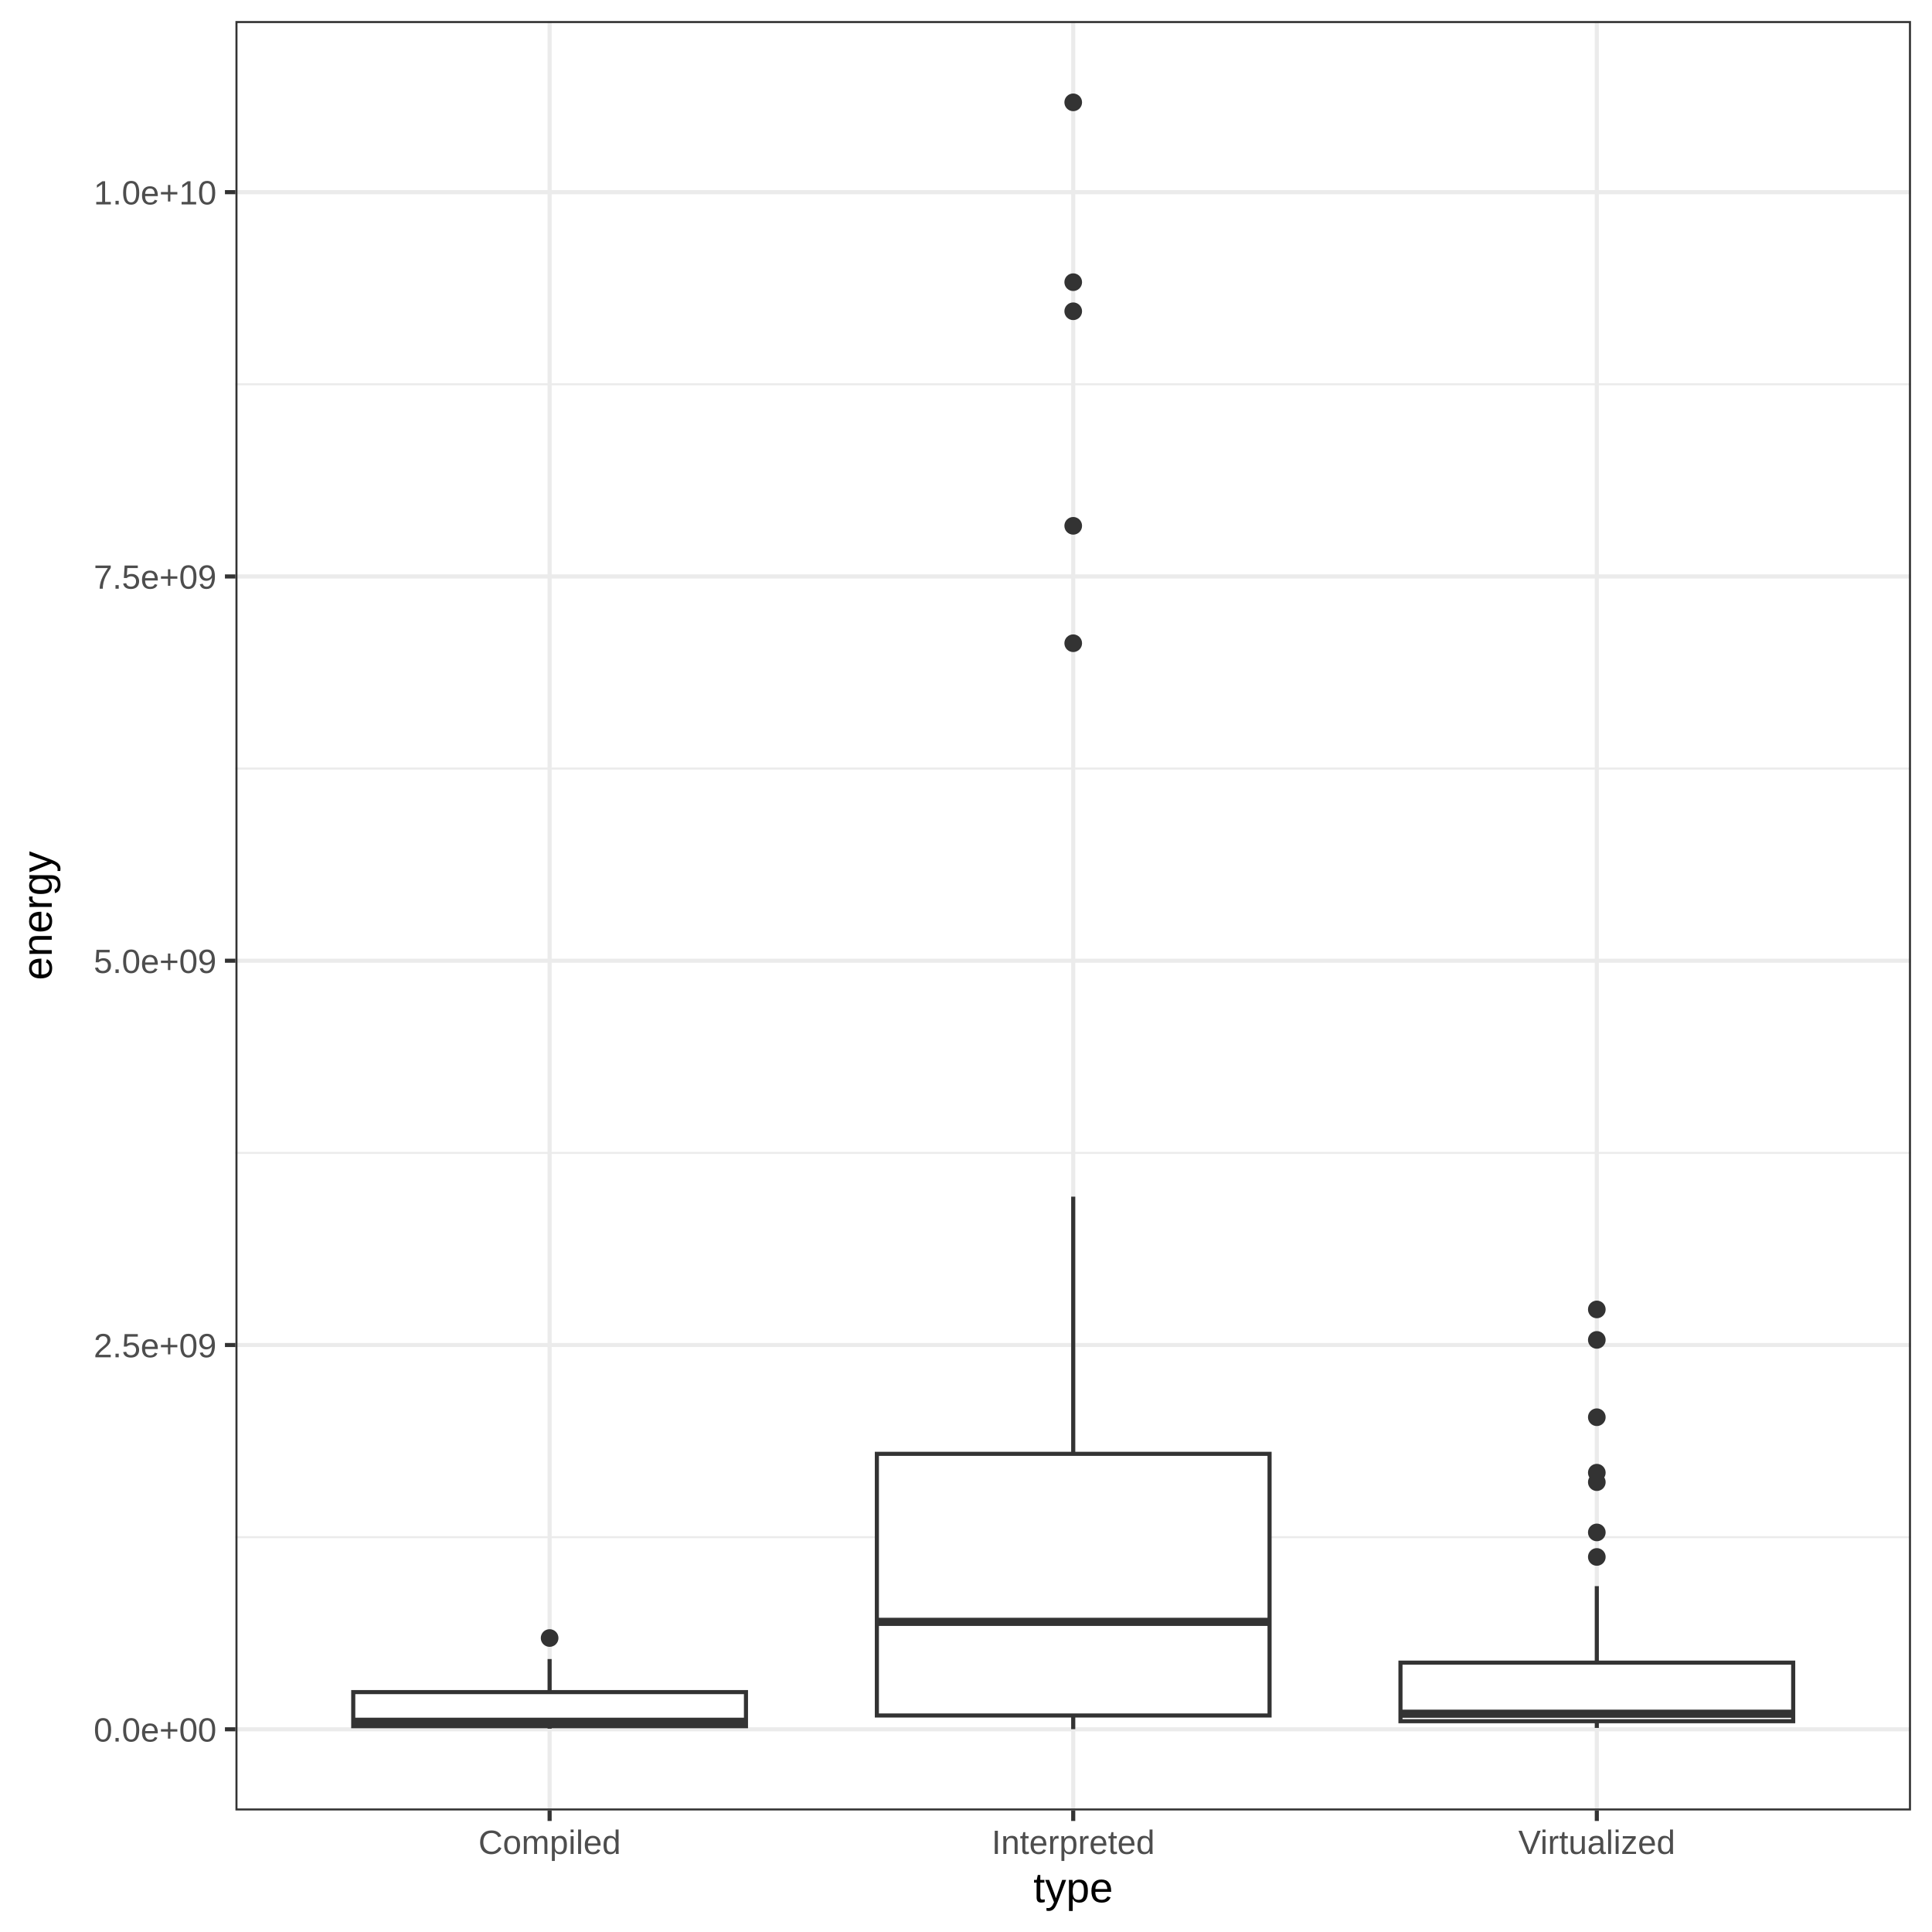
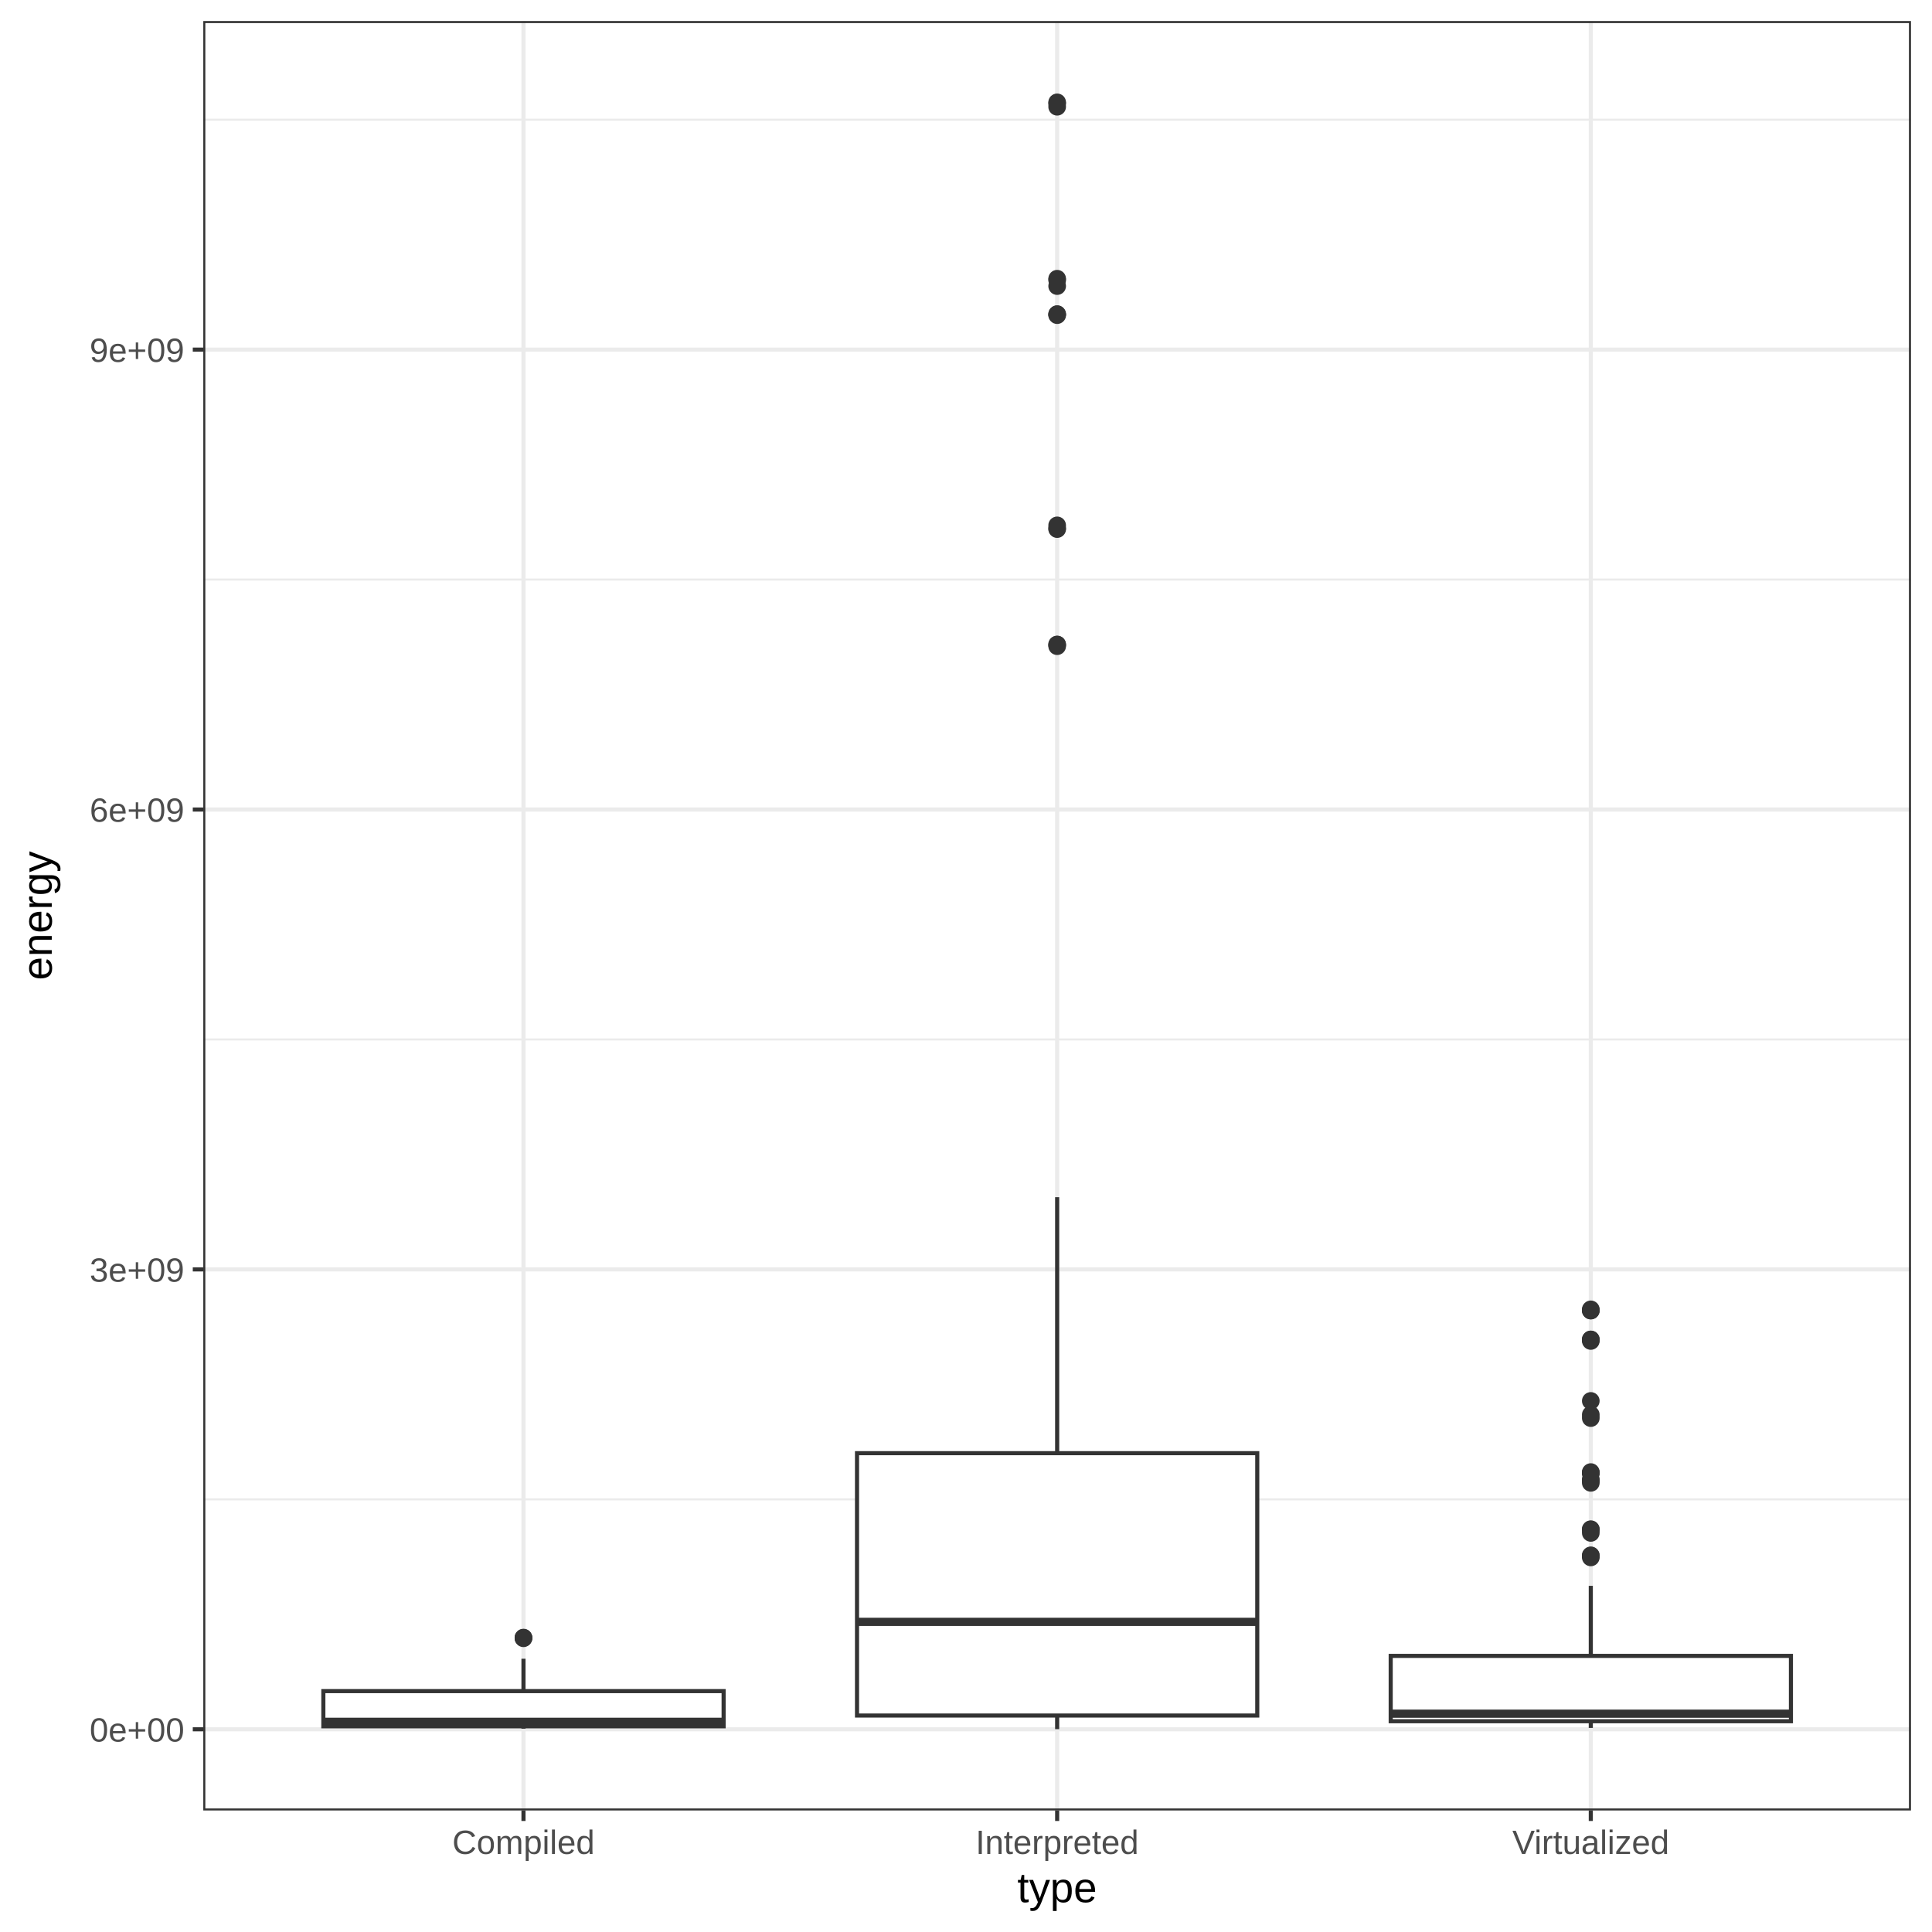
<svg xmlns="http://www.w3.org/2000/svg" class="svglite" width="504.00pt" height="504.00pt" viewBox="0 0 504.00 504.00">
  <defs>
    <style type="text/css">
    .svglite line, .svglite polyline, .svglite polygon, .svglite path, .svglite rect, .svglite circle {
      fill: none;
      stroke: #000000;
      stroke-linecap: round;
      stroke-linejoin: round;
      stroke-miterlimit: 10.00;
    }
    .svglite text {
      white-space: pre;
    }
  </style>
  </defs>
  <rect width="100%" height="100%" style="stroke: none; fill: #FFFFFF;" />
  <defs>
    <clipPath id="cpMC4wMHw1MDQuMDB8MC4wMHw1MDQuMDA=">
      <rect x="0.00" y="0.00" width="504.00" height="504.00" />
    </clipPath>
  </defs>
  <g clip-path="url(#cpMC4wMHw1MDQuMDB8MC4wMHw1MDQuMDA=)">
    <rect x="0.00" y="0.00" width="504.00" height="504.00" style="stroke-width: 1.07; stroke: #FFFFFF; fill: #FFFFFF;" />
  </g>
  <defs>
-     <clipPath id="cpNjEuNDJ8NDk4LjUyfDUuNDh8NDcyLjI5">
-       <rect x="61.42" y="5.48" width="437.10" height="466.82" />
+     <clipPath id="cpNTMuMDN8NDk4LjUyfDUuNDh8NDcyLjI5">
+       <rect x="53.03" y="5.48" width="445.49" height="466.82" />
    </clipPath>
  </defs>
-   <g clip-path="url(#cpNjEuNDJ8NDk4LjUyfDUuNDh8NDcyLjI5)">
-     <rect x="61.42" y="5.48" width="437.10" height="466.82" style="stroke-width: 1.07; stroke: none; fill: #FFFFFF;" />
-     <polyline points="61.42,401.00 498.52,401.00 " style="stroke-width: 0.53; stroke: #EBEBEB; stroke-linecap: butt;" />
-     <polyline points="61.42,300.75 498.52,300.75 " style="stroke-width: 0.53; stroke: #EBEBEB; stroke-linecap: butt;" />
-     <polyline points="61.42,200.50 498.52,200.50 " style="stroke-width: 0.53; stroke: #EBEBEB; stroke-linecap: butt;" />
-     <polyline points="61.42,100.25 498.52,100.25 " style="stroke-width: 0.53; stroke: #EBEBEB; stroke-linecap: butt;" />
-     <polyline points="61.42,451.12 498.52,451.12 " style="stroke-width: 1.07; stroke: #EBEBEB; stroke-linecap: butt;" />
-     <polyline points="61.42,350.87 498.52,350.87 " style="stroke-width: 1.07; stroke: #EBEBEB; stroke-linecap: butt;" />
-     <polyline points="61.42,250.62 498.52,250.62 " style="stroke-width: 1.07; stroke: #EBEBEB; stroke-linecap: butt;" />
-     <polyline points="61.42,150.38 498.52,150.38 " style="stroke-width: 1.07; stroke: #EBEBEB; stroke-linecap: butt;" />
-     <polyline points="61.42,50.13 498.52,50.13 " style="stroke-width: 1.07; stroke: #EBEBEB; stroke-linecap: butt;" />
-     <polyline points="143.38,472.29 143.38,5.48 " style="stroke-width: 1.07; stroke: #EBEBEB; stroke-linecap: butt;" />
-     <polyline points="279.97,472.29 279.97,5.48 " style="stroke-width: 1.07; stroke: #EBEBEB; stroke-linecap: butt;" />
-     <polyline points="416.56,472.29 416.56,5.48 " style="stroke-width: 1.07; stroke: #EBEBEB; stroke-linecap: butt;" />
-     <circle cx="143.38" cy="427.31" r="1.95" style="stroke-width: 0.71; stroke: #333333; fill: #333333;" />
-     <line x1="143.38" y1="441.42" x2="143.38" y2="432.79" style="stroke-width: 1.07; stroke: #333333; stroke-linecap: butt;" />
-     <line x1="143.38" y1="450.31" x2="143.38" y2="450.97" style="stroke-width: 1.07; stroke: #333333; stroke-linecap: butt;" />
-     <polygon points="92.15,441.42 92.15,450.31 194.60,450.31 194.60,441.42 92.15,441.42 " style="stroke-width: 1.07; stroke: #333333; stroke-linecap: butt; stroke-linejoin: miter; fill: #FFFFFF;" />
-     <line x1="92.15" y1="449.16" x2="194.60" y2="449.16" style="stroke-width: 2.13; stroke: #333333; stroke-linecap: butt; stroke-linejoin: miter;" />
-     <circle cx="279.97" cy="81.20" r="1.95" style="stroke-width: 0.71; stroke: #333333; fill: #333333;" />
-     <circle cx="279.97" cy="26.70" r="1.95" style="stroke-width: 0.71; stroke: #333333; fill: #333333;" />
-     <circle cx="279.97" cy="167.80" r="1.95" style="stroke-width: 0.71; stroke: #333333; fill: #333333;" />
-     <circle cx="279.97" cy="73.61" r="1.95" style="stroke-width: 0.71; stroke: #333333; fill: #333333;" />
-     <circle cx="279.97" cy="137.17" r="1.95" style="stroke-width: 0.71; stroke: #333333; fill: #333333;" />
-     <line x1="279.97" y1="379.26" x2="279.97" y2="312.17" style="stroke-width: 1.07; stroke: #333333; stroke-linecap: butt;" />
-     <line x1="279.97" y1="447.52" x2="279.97" y2="451.08" style="stroke-width: 1.07; stroke: #333333; stroke-linecap: butt;" />
-     <polygon points="228.75,379.26 228.75,447.52 331.19,447.52 331.19,379.26 228.75,379.26 " style="stroke-width: 1.07; stroke: #333333; stroke-linecap: butt; stroke-linejoin: miter; fill: #FFFFFF;" />
-     <line x1="228.75" y1="423.09" x2="331.19" y2="423.09" style="stroke-width: 2.13; stroke: #333333; stroke-linecap: butt; stroke-linejoin: miter;" />
-     <circle cx="416.56" cy="341.59" r="1.95" style="stroke-width: 0.71; stroke: #333333; fill: #333333;" />
-     <circle cx="416.56" cy="386.65" r="1.95" style="stroke-width: 0.71; stroke: #333333; fill: #333333;" />
-     <circle cx="416.56" cy="369.71" r="1.95" style="stroke-width: 0.71; stroke: #333333; fill: #333333;" />
-     <circle cx="416.56" cy="349.54" r="1.95" style="stroke-width: 0.71; stroke: #333333; fill: #333333;" />
-     <circle cx="416.56" cy="399.76" r="1.95" style="stroke-width: 0.71; stroke: #333333; fill: #333333;" />
-     <circle cx="416.56" cy="384.18" r="1.95" style="stroke-width: 0.71; stroke: #333333; fill: #333333;" />
-     <circle cx="416.56" cy="406.16" r="1.95" style="stroke-width: 0.71; stroke: #333333; fill: #333333;" />
-     <line x1="416.56" y1="433.73" x2="416.56" y2="413.78" style="stroke-width: 1.07; stroke: #333333; stroke-linecap: butt;" />
-     <line x1="416.56" y1="449.01" x2="416.56" y2="450.76" style="stroke-width: 1.07; stroke: #333333; stroke-linecap: butt;" />
-     <polygon points="365.34,433.73 365.34,449.01 467.79,449.01 467.79,433.73 365.34,433.73 " style="stroke-width: 1.07; stroke: #333333; stroke-linecap: butt; stroke-linejoin: miter; fill: #FFFFFF;" />
-     <line x1="365.34" y1="447.06" x2="467.79" y2="447.06" style="stroke-width: 2.13; stroke: #333333; stroke-linecap: butt; stroke-linejoin: miter;" />
-     <rect x="61.42" y="5.48" width="437.10" height="466.82" style="stroke-width: 1.07; stroke: #333333;" />
+   <g clip-path="url(#cpNTMuMDN8NDk4LjUyfDUuNDh8NDcyLjI5)">
+     <rect x="53.03" y="5.48" width="445.49" height="466.82" style="stroke-width: 1.07; stroke: none; fill: #FFFFFF;" />
+     <polyline points="53.03,391.14 498.52,391.14 " style="stroke-width: 0.53; stroke: #EBEBEB; stroke-linecap: butt;" />
+     <polyline points="53.03,271.16 498.52,271.16 " style="stroke-width: 0.53; stroke: #EBEBEB; stroke-linecap: butt;" />
+     <polyline points="53.03,151.19 498.52,151.19 " style="stroke-width: 0.53; stroke: #EBEBEB; stroke-linecap: butt;" />
+     <polyline points="53.03,31.22 498.52,31.22 " style="stroke-width: 0.53; stroke: #EBEBEB; stroke-linecap: butt;" />
+     <polyline points="53.03,451.12 498.52,451.12 " style="stroke-width: 1.07; stroke: #EBEBEB; stroke-linecap: butt;" />
+     <polyline points="53.03,331.15 498.52,331.15 " style="stroke-width: 1.07; stroke: #EBEBEB; stroke-linecap: butt;" />
+     <polyline points="53.03,211.18 498.52,211.18 " style="stroke-width: 1.07; stroke: #EBEBEB; stroke-linecap: butt;" />
+     <polyline points="53.03,91.20 498.52,91.20 " style="stroke-width: 1.07; stroke: #EBEBEB; stroke-linecap: butt;" />
+     <polyline points="136.56,472.29 136.56,5.48 " style="stroke-width: 1.07; stroke: #EBEBEB; stroke-linecap: butt;" />
+     <polyline points="275.78,472.29 275.78,5.48 " style="stroke-width: 1.07; stroke: #EBEBEB; stroke-linecap: butt;" />
+     <polyline points="414.99,472.29 414.99,5.48 " style="stroke-width: 1.07; stroke: #EBEBEB; stroke-linecap: butt;" />
+     <circle cx="136.56" cy="427.37" r="1.95" style="stroke-width: 0.71; stroke: #333333; fill: #333333;" />
+     <circle cx="136.56" cy="427.26" r="1.95" style="stroke-width: 0.71; stroke: #333333; fill: #333333;" />
+     <circle cx="136.56" cy="427.20" r="1.95" style="stroke-width: 0.71; stroke: #333333; fill: #333333;" />
+     <line x1="136.56" y1="441.16" x2="136.56" y2="432.71" style="stroke-width: 1.07; stroke: #333333; stroke-linecap: butt;" />
+     <line x1="136.56" y1="450.34" x2="136.56" y2="450.97" style="stroke-width: 1.07; stroke: #333333; stroke-linecap: butt;" />
+     <polygon points="84.35,441.16 84.35,450.34 188.77,450.34 188.77,441.16 84.35,441.16 " style="stroke-width: 1.07; stroke: #333333; stroke-linecap: butt; stroke-linejoin: miter; fill: #FFFFFF;" />
+     <line x1="84.35" y1="449.16" x2="188.77" y2="449.16" style="stroke-width: 2.13; stroke: #333333; stroke-linecap: butt; stroke-linejoin: miter;" />
+     <circle cx="275.78" cy="82.21" r="1.95" style="stroke-width: 0.71; stroke: #333333; fill: #333333;" />
+     <circle cx="275.78" cy="82.02" r="1.95" style="stroke-width: 0.71; stroke: #333333; fill: #333333;" />
+     <circle cx="275.78" cy="81.94" r="1.95" style="stroke-width: 0.71; stroke: #333333; fill: #333333;" />
+     <circle cx="275.78" cy="168.57" r="1.95" style="stroke-width: 0.71; stroke: #333333; fill: #333333;" />
+     <circle cx="275.78" cy="168.15" r="1.95" style="stroke-width: 0.71; stroke: #333333; fill: #333333;" />
+     <circle cx="275.78" cy="168.14" r="1.95" style="stroke-width: 0.71; stroke: #333333; fill: #333333;" />
+     <circle cx="275.78" cy="27.85" r="1.95" style="stroke-width: 0.71; stroke: #333333; fill: #333333;" />
+     <circle cx="275.78" cy="27.01" r="1.95" style="stroke-width: 0.71; stroke: #333333; fill: #333333;" />
+     <circle cx="275.78" cy="26.70" r="1.95" style="stroke-width: 0.71; stroke: #333333; fill: #333333;" />
+     <circle cx="275.78" cy="138.02" r="1.95" style="stroke-width: 0.71; stroke: #333333; fill: #333333;" />
+     <circle cx="275.78" cy="137.84" r="1.95" style="stroke-width: 0.71; stroke: #333333; fill: #333333;" />
+     <circle cx="275.78" cy="137.05" r="1.95" style="stroke-width: 0.71; stroke: #333333; fill: #333333;" />
+     <circle cx="275.78" cy="74.63" r="1.95" style="stroke-width: 0.71; stroke: #333333; fill: #333333;" />
+     <circle cx="275.78" cy="73.06" r="1.95" style="stroke-width: 0.71; stroke: #333333; fill: #333333;" />
+     <circle cx="275.78" cy="72.71" r="1.95" style="stroke-width: 0.71; stroke: #333333; fill: #333333;" />
+     <line x1="275.78" y1="379.09" x2="275.78" y2="312.31" style="stroke-width: 1.07; stroke: #333333; stroke-linecap: butt;" />
+     <line x1="275.78" y1="447.53" x2="275.78" y2="451.08" style="stroke-width: 1.07; stroke: #333333; stroke-linecap: butt;" />
+     <polygon points="223.57,379.09 223.57,447.53 327.98,447.53 327.98,379.09 223.57,379.09 " style="stroke-width: 1.07; stroke: #333333; stroke-linecap: butt; stroke-linejoin: miter; fill: #FFFFFF;" />
+     <line x1="223.57" y1="423.09" x2="327.98" y2="423.09" style="stroke-width: 2.13; stroke: #333333; stroke-linecap: butt; stroke-linejoin: miter;" />
+     <circle cx="414.99" cy="341.88" r="1.95" style="stroke-width: 0.71; stroke: #333333; fill: #333333;" />
+     <circle cx="414.99" cy="341.88" r="1.95" style="stroke-width: 0.71; stroke: #333333; fill: #333333;" />
+     <circle cx="414.99" cy="341.57" r="1.95" style="stroke-width: 0.71; stroke: #333333; fill: #333333;" />
+     <circle cx="414.99" cy="386.83" r="1.95" style="stroke-width: 0.71; stroke: #333333; fill: #333333;" />
+     <circle cx="414.99" cy="386.23" r="1.95" style="stroke-width: 0.71; stroke: #333333; fill: #333333;" />
+     <circle cx="414.99" cy="385.92" r="1.95" style="stroke-width: 0.71; stroke: #333333; fill: #333333;" />
+     <circle cx="414.99" cy="349.82" r="1.95" style="stroke-width: 0.71; stroke: #333333; fill: #333333;" />
+     <circle cx="414.99" cy="349.44" r="1.95" style="stroke-width: 0.71; stroke: #333333; fill: #333333;" />
+     <circle cx="414.99" cy="349.42" r="1.95" style="stroke-width: 0.71; stroke: #333333; fill: #333333;" />
+     <circle cx="414.99" cy="384.36" r="1.95" style="stroke-width: 0.71; stroke: #333333; fill: #333333;" />
+     <circle cx="414.99" cy="384.21" r="1.95" style="stroke-width: 0.71; stroke: #333333; fill: #333333;" />
+     <circle cx="414.99" cy="384.02" r="1.95" style="stroke-width: 0.71; stroke: #333333; fill: #333333;" />
+     <circle cx="414.99" cy="369.93" r="1.95" style="stroke-width: 0.71; stroke: #333333; fill: #333333;" />
+     <circle cx="414.99" cy="369.05" r="1.95" style="stroke-width: 0.71; stroke: #333333; fill: #333333;" />
+     <circle cx="414.99" cy="365.46" r="1.95" style="stroke-width: 0.71; stroke: #333333; fill: #333333;" />
+     <circle cx="414.99" cy="399.89" r="1.95" style="stroke-width: 0.71; stroke: #333333; fill: #333333;" />
+     <circle cx="414.99" cy="399.01" r="1.95" style="stroke-width: 0.71; stroke: #333333; fill: #333333;" />
+     <circle cx="414.99" cy="398.92" r="1.95" style="stroke-width: 0.71; stroke: #333333; fill: #333333;" />
+     <circle cx="414.99" cy="406.28" r="1.95" style="stroke-width: 0.71; stroke: #333333; fill: #333333;" />
+     <circle cx="414.99" cy="405.85" r="1.95" style="stroke-width: 0.71; stroke: #333333; fill: #333333;" />
+     <circle cx="414.99" cy="405.74" r="1.95" style="stroke-width: 0.71; stroke: #333333; fill: #333333;" />
+     <line x1="414.99" y1="431.97" x2="414.99" y2="413.70" style="stroke-width: 1.07; stroke: #333333; stroke-linecap: butt;" />
+     <line x1="414.99" y1="449.02" x2="414.99" y2="450.76" style="stroke-width: 1.07; stroke: #333333; stroke-linecap: butt;" />
+     <polygon points="362.79,431.97 362.79,449.02 467.20,449.02 467.20,431.97 362.79,431.97 " style="stroke-width: 1.07; stroke: #333333; stroke-linecap: butt; stroke-linejoin: miter; fill: #FFFFFF;" />
+     <line x1="362.79" y1="447.05" x2="467.20" y2="447.05" style="stroke-width: 2.13; stroke: #333333; stroke-linecap: butt; stroke-linejoin: miter;" />
+     <rect x="53.03" y="5.48" width="445.49" height="466.82" style="stroke-width: 1.07; stroke: #333333;" />
  </g>
  <g clip-path="url(#cpMC4wMHw1MDQuMDB8MC4wMHw1MDQuMDA=)">
-     <text x="56.49" y="454.33" text-anchor="end" style="font-size: 8.80px;fill: #4D4D4D; font-family: &quot;Liberation Sans&quot;;" textLength="37.96px" lengthAdjust="spacingAndGlyphs">0.0e+00</text>
-     <text x="56.49" y="354.08" text-anchor="end" style="font-size: 8.80px;fill: #4D4D4D; font-family: &quot;Liberation Sans&quot;;" textLength="37.96px" lengthAdjust="spacingAndGlyphs">2.5e+09</text>
-     <text x="56.49" y="253.83" text-anchor="end" style="font-size: 8.80px;fill: #4D4D4D; font-family: &quot;Liberation Sans&quot;;" textLength="37.96px" lengthAdjust="spacingAndGlyphs">5.0e+09</text>
-     <text x="56.49" y="153.58" text-anchor="end" style="font-size: 8.80px;fill: #4D4D4D; font-family: &quot;Liberation Sans&quot;;" textLength="37.96px" lengthAdjust="spacingAndGlyphs">7.5e+09</text>
-     <text x="56.49" y="53.33" text-anchor="end" style="font-size: 8.80px;fill: #4D4D4D; font-family: &quot;Liberation Sans&quot;;" textLength="37.96px" lengthAdjust="spacingAndGlyphs">1.0e+10</text>
-     <polyline points="58.68,451.12 61.42,451.12 " style="stroke-width: 1.07; stroke: #333333; stroke-linecap: butt;" />
-     <polyline points="58.68,350.87 61.42,350.87 " style="stroke-width: 1.07; stroke: #333333; stroke-linecap: butt;" />
-     <polyline points="58.68,250.62 61.42,250.62 " style="stroke-width: 1.07; stroke: #333333; stroke-linecap: butt;" />
-     <polyline points="58.68,150.38 61.42,150.38 " style="stroke-width: 1.07; stroke: #333333; stroke-linecap: butt;" />
-     <polyline points="58.68,50.13 61.42,50.13 " style="stroke-width: 1.07; stroke: #333333; stroke-linecap: butt;" />
-     <polyline points="143.38,475.03 143.38,472.29 " style="stroke-width: 1.07; stroke: #333333; stroke-linecap: butt;" />
-     <polyline points="279.97,475.03 279.97,472.29 " style="stroke-width: 1.07; stroke: #333333; stroke-linecap: butt;" />
-     <polyline points="416.56,475.03 416.56,472.29 " style="stroke-width: 1.07; stroke: #333333; stroke-linecap: butt;" />
-     <text x="143.38" y="483.64" text-anchor="middle" style="font-size: 8.80px;fill: #4D4D4D; font-family: &quot;Liberation Sans&quot;;" textLength="41.58px" lengthAdjust="spacingAndGlyphs">Compiled</text>
-     <text x="279.97" y="483.64" text-anchor="middle" style="font-size: 8.80px;fill: #4D4D4D; font-family: &quot;Liberation Sans&quot;;" textLength="49.51px" lengthAdjust="spacingAndGlyphs">Interpreted</text>
-     <text x="416.56" y="483.64" text-anchor="middle" style="font-size: 8.80px;fill: #4D4D4D; font-family: &quot;Liberation Sans&quot;;" textLength="46.81px" lengthAdjust="spacingAndGlyphs">Virtualized</text>
-     <text x="279.97" y="496.23" text-anchor="middle" style="font-size: 11.00px; font-family: &quot;Liberation Sans&quot;;" textLength="24.57px" lengthAdjust="spacingAndGlyphs">type</text>
+     <text x="48.10" y="454.33" text-anchor="end" style="font-size: 8.80px;fill: #4D4D4D; font-family: &quot;Liberation Sans&quot;;" textLength="29.57px" lengthAdjust="spacingAndGlyphs">0e+00</text>
+     <text x="48.10" y="334.36" text-anchor="end" style="font-size: 8.80px;fill: #4D4D4D; font-family: &quot;Liberation Sans&quot;;" textLength="29.57px" lengthAdjust="spacingAndGlyphs">3e+09</text>
+     <text x="48.10" y="214.38" text-anchor="end" style="font-size: 8.80px;fill: #4D4D4D; font-family: &quot;Liberation Sans&quot;;" textLength="29.57px" lengthAdjust="spacingAndGlyphs">6e+09</text>
+     <text x="48.10" y="94.41" text-anchor="end" style="font-size: 8.80px;fill: #4D4D4D; font-family: &quot;Liberation Sans&quot;;" textLength="29.57px" lengthAdjust="spacingAndGlyphs">9e+09</text>
+     <polyline points="50.29,451.12 53.03,451.12 " style="stroke-width: 1.07; stroke: #333333; stroke-linecap: butt;" />
+     <polyline points="50.29,331.15 53.03,331.15 " style="stroke-width: 1.07; stroke: #333333; stroke-linecap: butt;" />
+     <polyline points="50.29,211.18 53.03,211.18 " style="stroke-width: 1.07; stroke: #333333; stroke-linecap: butt;" />
+     <polyline points="50.29,91.20 53.03,91.20 " style="stroke-width: 1.07; stroke: #333333; stroke-linecap: butt;" />
+     <polyline points="136.56,475.03 136.56,472.29 " style="stroke-width: 1.07; stroke: #333333; stroke-linecap: butt;" />
+     <polyline points="275.78,475.03 275.78,472.29 " style="stroke-width: 1.07; stroke: #333333; stroke-linecap: butt;" />
+     <polyline points="414.99,475.03 414.99,472.29 " style="stroke-width: 1.07; stroke: #333333; stroke-linecap: butt;" />
+     <text x="136.56" y="483.64" text-anchor="middle" style="font-size: 8.80px;fill: #4D4D4D; font-family: &quot;Liberation Sans&quot;;" textLength="41.58px" lengthAdjust="spacingAndGlyphs">Compiled</text>
+     <text x="275.78" y="483.64" text-anchor="middle" style="font-size: 8.80px;fill: #4D4D4D; font-family: &quot;Liberation Sans&quot;;" textLength="49.51px" lengthAdjust="spacingAndGlyphs">Interpreted</text>
+     <text x="414.99" y="483.64" text-anchor="middle" style="font-size: 8.80px;fill: #4D4D4D; font-family: &quot;Liberation Sans&quot;;" textLength="46.81px" lengthAdjust="spacingAndGlyphs">Virtualized</text>
+     <text x="275.78" y="496.23" text-anchor="middle" style="font-size: 11.00px; font-family: &quot;Liberation Sans&quot;;" textLength="24.57px" lengthAdjust="spacingAndGlyphs">type</text>
    <text transform="translate(13.50,238.89) rotate(-90)" text-anchor="middle" style="font-size: 11.00px; font-family: &quot;Liberation Sans&quot;;" textLength="38.33px" lengthAdjust="spacingAndGlyphs">energy</text>
  </g>
</svg>
